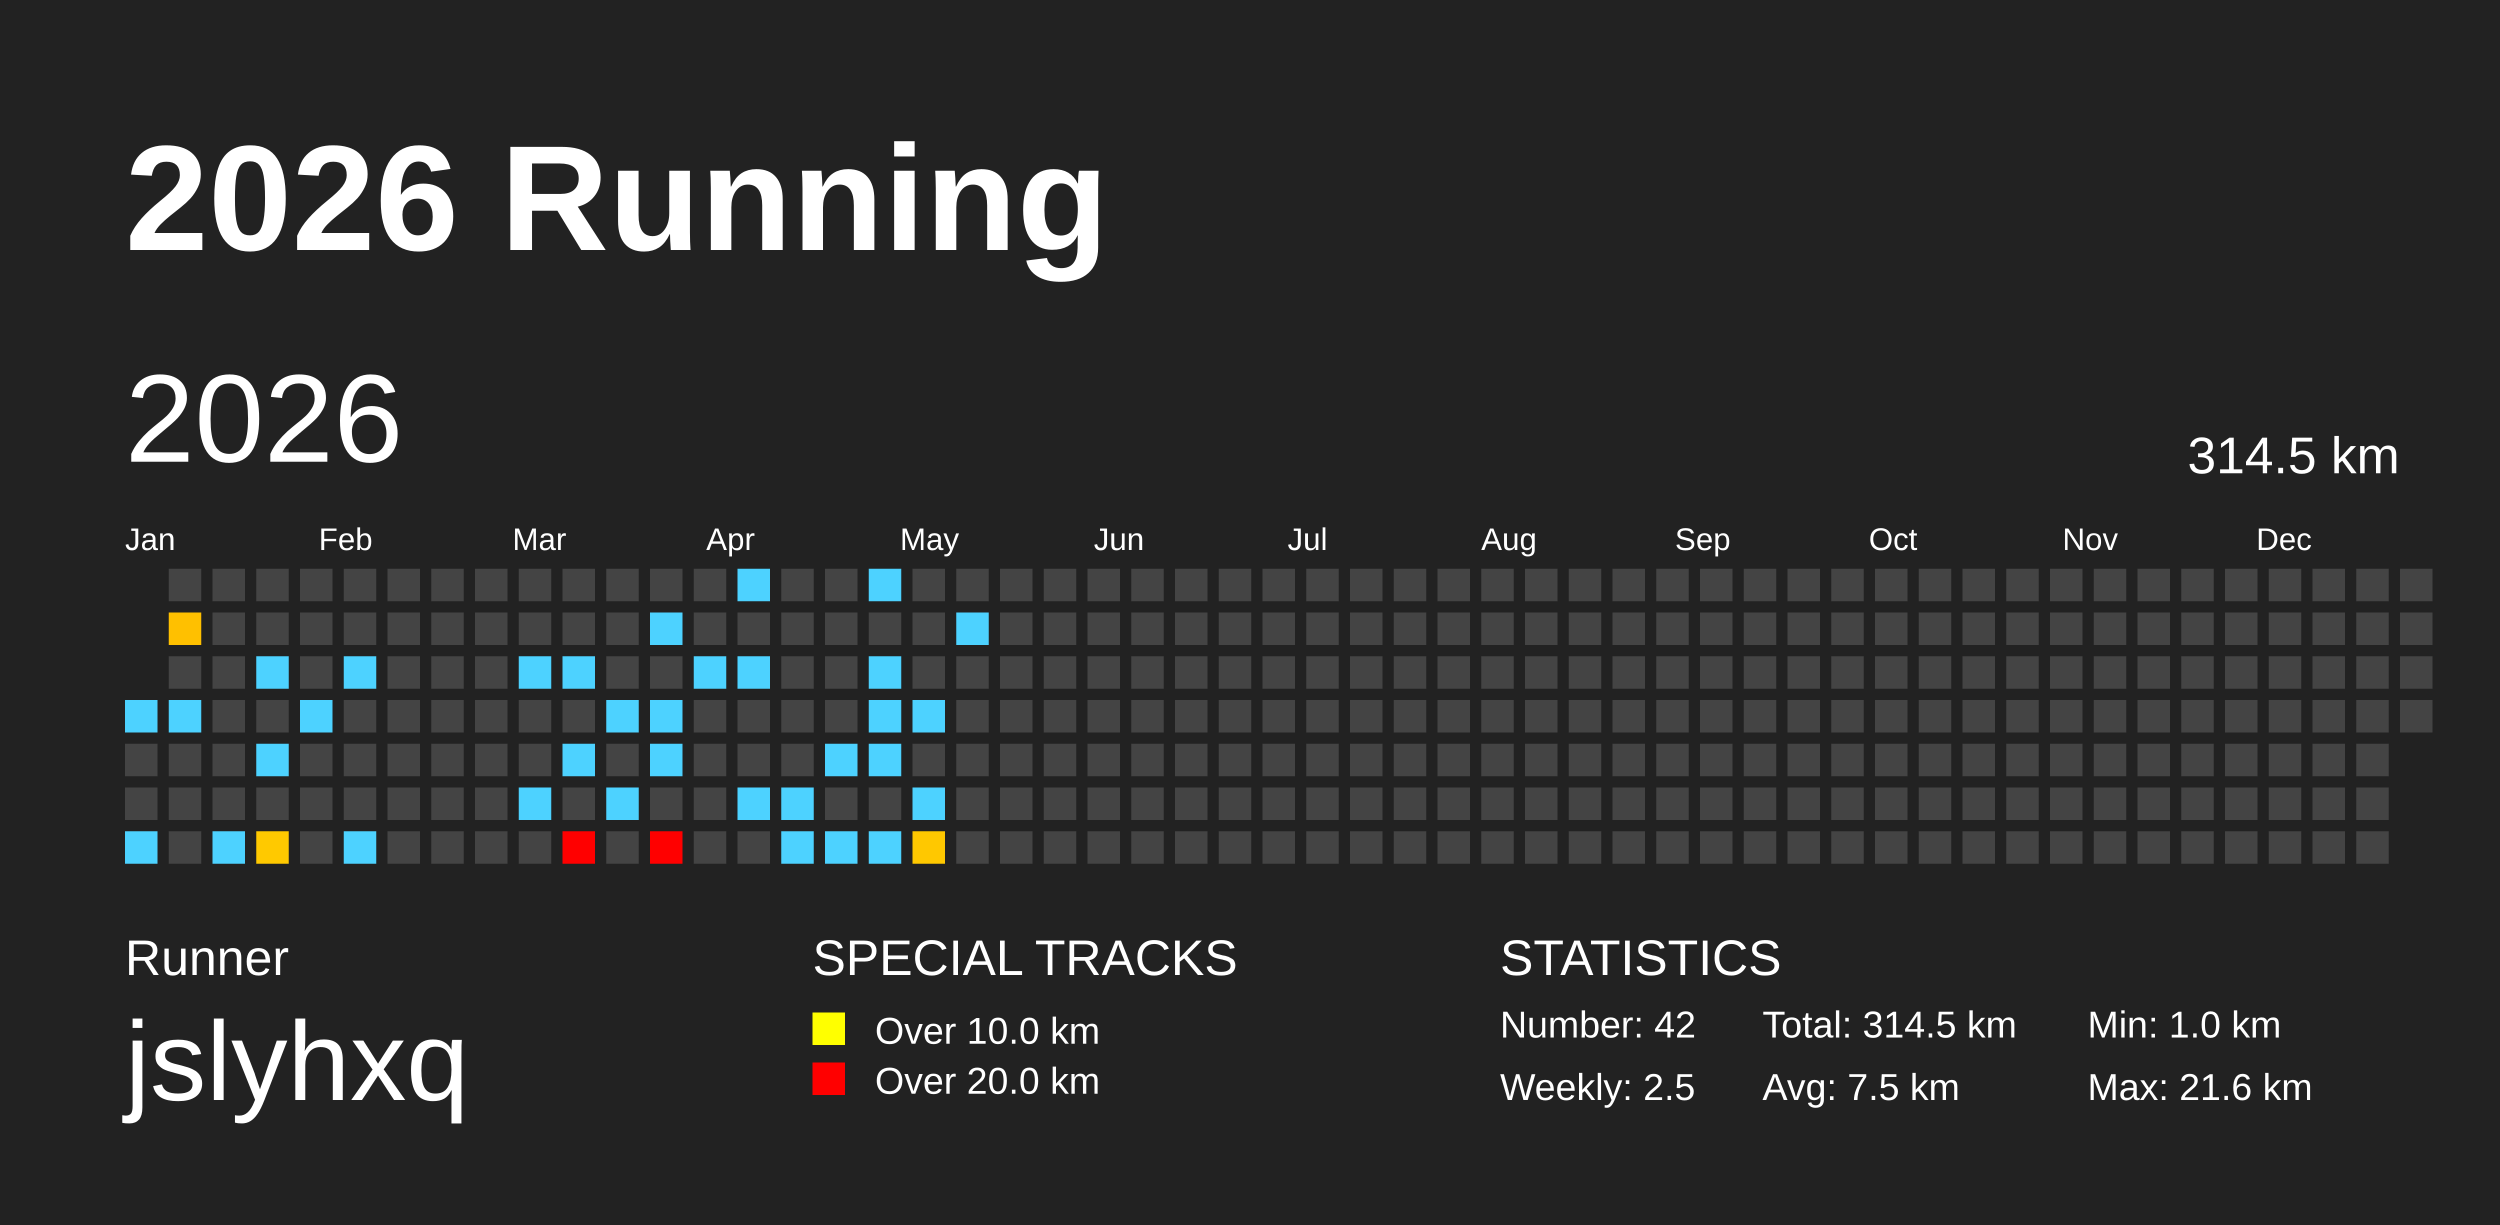
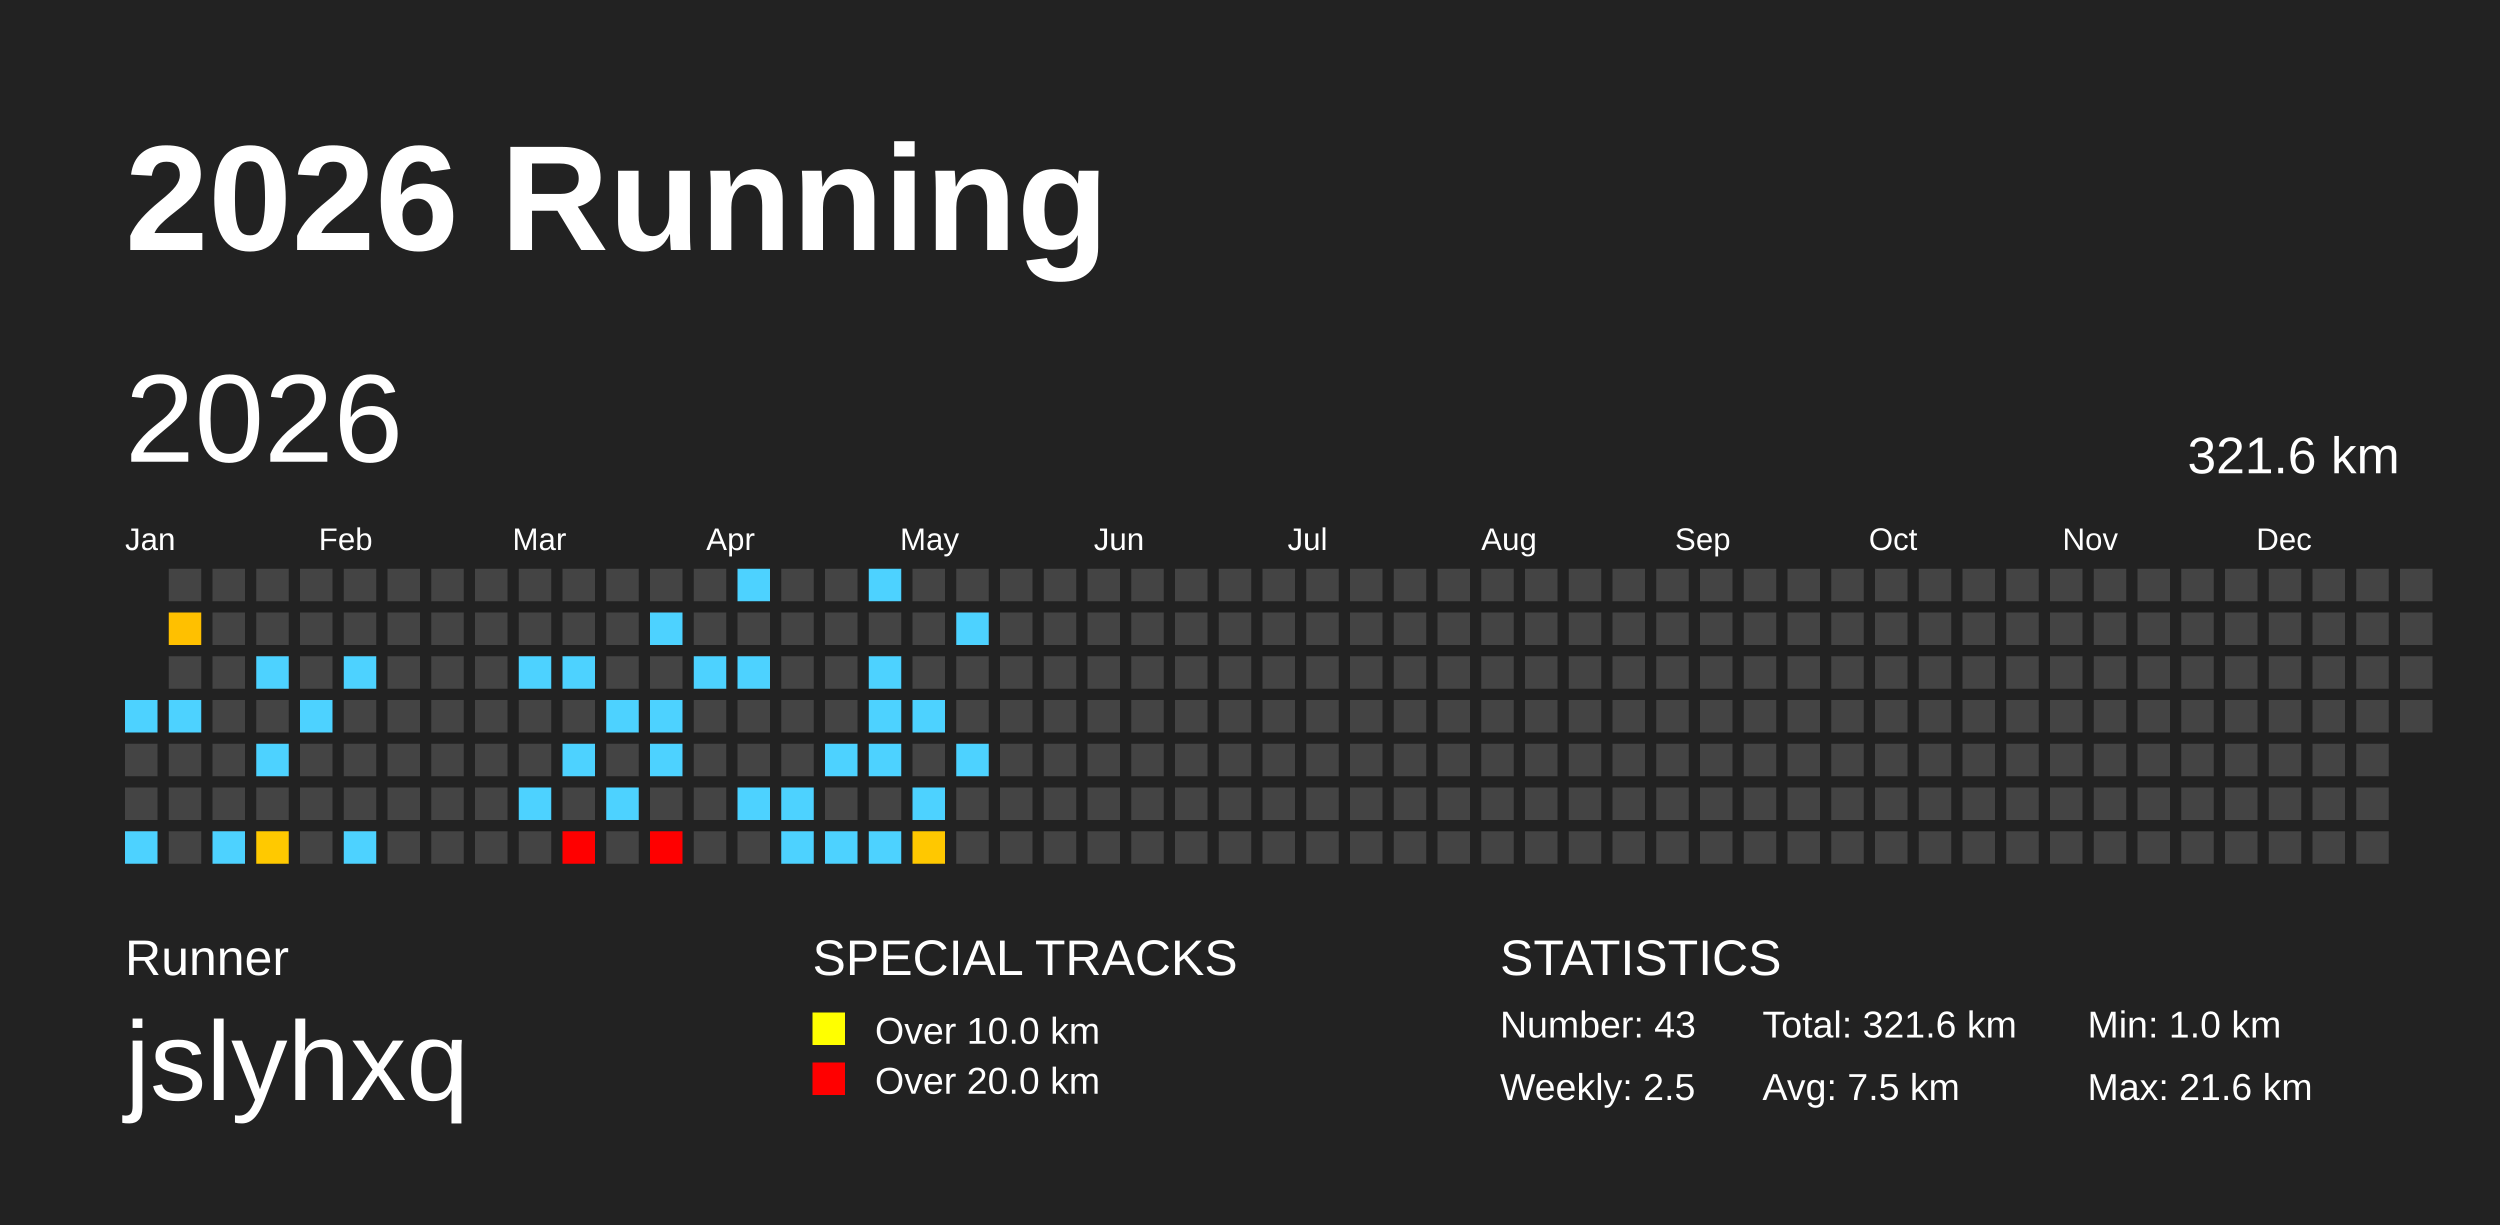
<svg xmlns="http://www.w3.org/2000/svg" baseProfile="full" height="98mm" version="1.1" viewBox="0,0,200,98" width="200mm">
  <defs />
  <rect fill="#222222" height="98" width="200" x="0" y="0" />
  <text fill="#FFFFFF" style="font-size:12px; font-family:Arial; font-weight:bold;" x="10" y="20">2026 Running</text>
  <text fill="#FFFFFF" style="font-size:4px; font-family:Arial" x="10" y="78">Runner</text>
  <text fill="#FFFFFF" style="font-size:9px; font-family:Arial" x="10" y="88">jslyhxq</text>
  <text fill="#FFFFFF" style="font-size:4px; font-family:Arial" x="65" y="78">SPECIAL TRACKS</text>
  <rect fill="yellow" height="2.6" width="2.6" x="65" y="81" />
  <text fill="#FFFFFF" style="font-size:3px; font-family:Arial" x="70" y="83.5">Over 10.0 km</text>
  <rect fill="red" height="2.6" width="2.6" x="65" y="85" />
  <text fill="#FFFFFF" style="font-size:3px; font-family:Arial" x="70" y="87.5">Over 20.0 km</text>
  <text fill="#FFFFFF" style="font-size:4px; font-family:Arial" x="120" y="78">STATISTICS</text>
-   <text fill="#FFFFFF" style="font-size:3px; font-family:Arial" x="120" y="83">Number: 42</text>
+   <text fill="#FFFFFF" style="font-size:3px; font-family:Arial" x="120" y="83">Number: 43</text>
  <text fill="#FFFFFF" style="font-size:3px; font-family:Arial" x="120" y="88">Weekly: 2.5</text>
-   <text fill="#FFFFFF" style="font-size:3px; font-family:Arial" x="141" y="83">Total: 314.5 km</text>
+   <text fill="#FFFFFF" style="font-size:3px; font-family:Arial" x="141" y="83">Total: 321.6 km</text>
  <text fill="#FFFFFF" style="font-size:3px; font-family:Arial" x="141" y="88">Avg: 7.5 km</text>
  <text fill="#FFFFFF" style="font-size:3px; font-family:Arial" x="167" y="83">Min: 1.0 km</text>
  <text fill="#FFFFFF" style="font-size:3px; font-family:Arial" x="167" y="88">Max: 21.6 km</text>
  <text dominant-baseline="hanging" fill="#FFFFFF" style="font-size:10.0px; font-family:Arial;" x="10" y="30">2026</text>
-   <text dominant-baseline="hanging" fill="#FFFFFF" style="font-size:4.125px; font-family:Arial;" x="175" y="35">314.5 km</text>
+   <text dominant-baseline="hanging" fill="#FFFFFF" style="font-size:4.125px; font-family:Arial;" x="175" y="35">321.6 km</text>
  <text fill="#FFFFFF" style="font-size:2.5px; font-family:Arial" x="10.0" y="44">Jan</text>
  <text fill="#FFFFFF" style="font-size:2.5px; font-family:Arial" x="25.5" y="44">Feb</text>
  <text fill="#FFFFFF" style="font-size:2.5px; font-family:Arial" x="41.0" y="44">Mar</text>
  <text fill="#FFFFFF" style="font-size:2.5px; font-family:Arial" x="56.5" y="44">Apr</text>
  <text fill="#FFFFFF" style="font-size:2.5px; font-family:Arial" x="72.0" y="44">May</text>
  <text fill="#FFFFFF" style="font-size:2.5px; font-family:Arial" x="87.5" y="44">Jun</text>
  <text fill="#FFFFFF" style="font-size:2.5px; font-family:Arial" x="103.0" y="44">Jul</text>
  <text fill="#FFFFFF" style="font-size:2.5px; font-family:Arial" x="118.5" y="44">Aug</text>
  <text fill="#FFFFFF" style="font-size:2.5px; font-family:Arial" x="134.0" y="44">Sep</text>
  <text fill="#FFFFFF" style="font-size:2.5px; font-family:Arial" x="149.5" y="44">Oct</text>
  <text fill="#FFFFFF" style="font-size:2.5px; font-family:Arial" x="165.0" y="44">Nov</text>
  <text fill="#FFFFFF" style="font-size:2.5px; font-family:Arial" x="180.5" y="44">Dec</text>
  <rect fill="#4dd2ff" height="2.6" width="2.6" x="10.0" y="56.0" />
  <rect fill="#444444" height="2.6" width="2.6" x="10.0" y="59.5" />
  <rect fill="#444444" height="2.6" width="2.6" x="10.0" y="63.0" />
  <rect fill="#4dd2ff" height="2.6" width="2.6" x="10.0" y="66.5" />
  <rect fill="#444444" height="2.6" width="2.6" x="13.5" y="45.5" />
  <rect fill="#ffc000" height="2.6" width="2.6" x="13.5" y="49.0" />
  <rect fill="#444444" height="2.6" width="2.6" x="13.5" y="52.5" />
  <rect fill="#4dd2ff" height="2.6" width="2.6" x="13.5" y="56.0" />
  <rect fill="#444444" height="2.6" width="2.6" x="13.5" y="59.5" />
  <rect fill="#444444" height="2.6" width="2.6" x="13.5" y="63.0" />
  <rect fill="#444444" height="2.6" width="2.6" x="13.5" y="66.5" />
  <rect fill="#444444" height="2.6" width="2.6" x="17.0" y="45.5" />
  <rect fill="#444444" height="2.6" width="2.6" x="17.0" y="49.0" />
  <rect fill="#444444" height="2.6" width="2.6" x="17.0" y="52.5" />
  <rect fill="#444444" height="2.6" width="2.6" x="17.0" y="56.0" />
  <rect fill="#444444" height="2.6" width="2.6" x="17.0" y="59.5" />
  <rect fill="#444444" height="2.6" width="2.6" x="17.0" y="63.0" />
  <rect fill="#4dd2ff" height="2.6" width="2.6" x="17.0" y="66.5" />
  <rect fill="#444444" height="2.6" width="2.6" x="20.5" y="45.5" />
  <rect fill="#444444" height="2.6" width="2.6" x="20.5" y="49.0" />
  <rect fill="#4dd2ff" height="2.6" width="2.6" x="20.5" y="52.5" />
  <rect fill="#444444" height="2.6" width="2.6" x="20.5" y="56.0" />
  <rect fill="#4dd2ff" height="2.6" width="2.6" x="20.5" y="59.5" />
  <rect fill="#444444" height="2.6" width="2.6" x="20.5" y="63.0" />
  <rect fill="#ffc900" height="2.6" width="2.6" x="20.5" y="66.5" />
  <rect fill="#444444" height="2.6" width="2.6" x="24.0" y="45.5" />
  <rect fill="#444444" height="2.6" width="2.6" x="24.0" y="49.0" />
  <rect fill="#444444" height="2.6" width="2.6" x="24.0" y="52.5" />
  <rect fill="#4dd2ff" height="2.6" width="2.6" x="24.0" y="56.0" />
  <rect fill="#444444" height="2.6" width="2.6" x="24.0" y="59.5" />
  <rect fill="#444444" height="2.6" width="2.6" x="24.0" y="63.0" />
  <rect fill="#444444" height="2.6" width="2.6" x="24.0" y="66.5" />
  <rect fill="#444444" height="2.6" width="2.6" x="27.5" y="45.5" />
  <rect fill="#444444" height="2.6" width="2.6" x="27.5" y="49.0" />
  <rect fill="#4dd2ff" height="2.6" width="2.6" x="27.5" y="52.5" />
  <rect fill="#444444" height="2.6" width="2.6" x="27.5" y="56.0" />
  <rect fill="#444444" height="2.6" width="2.6" x="27.5" y="59.5" />
  <rect fill="#444444" height="2.6" width="2.6" x="27.5" y="63.0" />
  <rect fill="#4dd2ff" height="2.6" width="2.6" x="27.5" y="66.5" />
  <rect fill="#444444" height="2.6" width="2.6" x="31.0" y="45.5" />
  <rect fill="#444444" height="2.6" width="2.6" x="31.0" y="49.0" />
  <rect fill="#444444" height="2.6" width="2.6" x="31.0" y="52.5" />
  <rect fill="#444444" height="2.6" width="2.6" x="31.0" y="56.0" />
  <rect fill="#444444" height="2.6" width="2.6" x="31.0" y="59.5" />
  <rect fill="#444444" height="2.6" width="2.6" x="31.0" y="63.0" />
  <rect fill="#444444" height="2.6" width="2.6" x="31.0" y="66.5" />
  <rect fill="#444444" height="2.6" width="2.6" x="34.5" y="45.5" />
  <rect fill="#444444" height="2.6" width="2.6" x="34.5" y="49.0" />
  <rect fill="#444444" height="2.6" width="2.6" x="34.5" y="52.5" />
  <rect fill="#444444" height="2.6" width="2.6" x="34.5" y="56.0" />
  <rect fill="#444444" height="2.6" width="2.6" x="34.5" y="59.5" />
  <rect fill="#444444" height="2.6" width="2.6" x="34.5" y="63.0" />
  <rect fill="#444444" height="2.6" width="2.6" x="34.5" y="66.5" />
  <rect fill="#444444" height="2.6" width="2.6" x="38.0" y="45.5" />
  <rect fill="#444444" height="2.6" width="2.6" x="38.0" y="49.0" />
  <rect fill="#444444" height="2.6" width="2.6" x="38.0" y="52.5" />
  <rect fill="#444444" height="2.6" width="2.6" x="38.0" y="56.0" />
  <rect fill="#444444" height="2.6" width="2.6" x="38.0" y="59.5" />
  <rect fill="#444444" height="2.6" width="2.6" x="38.0" y="63.0" />
  <rect fill="#444444" height="2.6" width="2.6" x="38.0" y="66.5" />
  <rect fill="#444444" height="2.6" width="2.6" x="41.5" y="45.5" />
  <rect fill="#444444" height="2.6" width="2.6" x="41.5" y="49.0" />
  <rect fill="#4dd2ff" height="2.6" width="2.6" x="41.5" y="52.5" />
  <rect fill="#444444" height="2.6" width="2.6" x="41.5" y="56.0" />
  <rect fill="#444444" height="2.6" width="2.6" x="41.5" y="59.5" />
  <rect fill="#4dd2ff" height="2.6" width="2.6" x="41.5" y="63.0" />
  <rect fill="#444444" height="2.6" width="2.6" x="41.5" y="66.5" />
  <rect fill="#444444" height="2.6" width="2.6" x="45.0" y="45.5" />
  <rect fill="#444444" height="2.6" width="2.6" x="45.0" y="49.0" />
  <rect fill="#4dd2ff" height="2.6" width="2.6" x="45.0" y="52.5" />
  <rect fill="#444444" height="2.6" width="2.6" x="45.0" y="56.0" />
  <rect fill="#4dd2ff" height="2.6" width="2.6" x="45.0" y="59.5" />
  <rect fill="#444444" height="2.6" width="2.6" x="45.0" y="63.0" />
  <rect fill="red" height="2.6" width="2.6" x="45.0" y="66.5" />
  <rect fill="#444444" height="2.6" width="2.6" x="48.5" y="45.5" />
  <rect fill="#444444" height="2.6" width="2.6" x="48.5" y="49.0" />
  <rect fill="#444444" height="2.6" width="2.6" x="48.5" y="52.5" />
  <rect fill="#4dd2ff" height="2.6" width="2.6" x="48.5" y="56.0" />
  <rect fill="#444444" height="2.6" width="2.6" x="48.5" y="59.5" />
  <rect fill="#4dd2ff" height="2.6" width="2.6" x="48.5" y="63.0" />
  <rect fill="#444444" height="2.6" width="2.6" x="48.5" y="66.5" />
  <rect fill="#444444" height="2.6" width="2.6" x="52.0" y="45.5" />
  <rect fill="#4dd2ff" height="2.6" width="2.6" x="52.0" y="49.0" />
  <rect fill="#444444" height="2.6" width="2.6" x="52.0" y="52.5" />
  <rect fill="#4dd2ff" height="2.6" width="2.6" x="52.0" y="56.0" />
  <rect fill="#4dd2ff" height="2.6" width="2.6" x="52.0" y="59.5" />
  <rect fill="#444444" height="2.6" width="2.6" x="52.0" y="63.0" />
  <rect fill="red" height="2.6" width="2.6" x="52.0" y="66.5" />
  <rect fill="#444444" height="2.6" width="2.6" x="55.5" y="45.5" />
  <rect fill="#444444" height="2.6" width="2.6" x="55.5" y="49.0" />
  <rect fill="#4dd2ff" height="2.6" width="2.6" x="55.5" y="52.5" />
  <rect fill="#444444" height="2.6" width="2.6" x="55.5" y="56.0" />
  <rect fill="#444444" height="2.6" width="2.6" x="55.5" y="59.5" />
  <rect fill="#444444" height="2.6" width="2.6" x="55.5" y="63.0" />
  <rect fill="#444444" height="2.6" width="2.6" x="55.5" y="66.5" />
  <rect fill="#4dd2ff" height="2.6" width="2.6" x="59.0" y="45.5" />
  <rect fill="#444444" height="2.6" width="2.6" x="59.0" y="49.0" />
  <rect fill="#4dd2ff" height="2.6" width="2.6" x="59.0" y="52.5" />
  <rect fill="#444444" height="2.6" width="2.6" x="59.0" y="56.0" />
  <rect fill="#444444" height="2.6" width="2.6" x="59.0" y="59.5" />
  <rect fill="#4dd2ff" height="2.6" width="2.6" x="59.0" y="63.0" />
  <rect fill="#444444" height="2.6" width="2.6" x="59.0" y="66.5" />
  <rect fill="#444444" height="2.6" width="2.6" x="62.5" y="45.5" />
  <rect fill="#444444" height="2.6" width="2.6" x="62.5" y="49.0" />
  <rect fill="#444444" height="2.6" width="2.6" x="62.5" y="52.5" />
  <rect fill="#444444" height="2.6" width="2.6" x="62.5" y="56.0" />
  <rect fill="#444444" height="2.6" width="2.6" x="62.5" y="59.5" />
  <rect fill="#4dd2ff" height="2.6" width="2.6" x="62.5" y="63.0" />
  <rect fill="#4dd2ff" height="2.6" width="2.6" x="62.5" y="66.5" />
  <rect fill="#444444" height="2.6" width="2.6" x="66.0" y="45.5" />
  <rect fill="#444444" height="2.6" width="2.6" x="66.0" y="49.0" />
  <rect fill="#444444" height="2.6" width="2.6" x="66.0" y="52.5" />
  <rect fill="#444444" height="2.6" width="2.6" x="66.0" y="56.0" />
  <rect fill="#4dd2ff" height="2.6" width="2.6" x="66.0" y="59.5" />
  <rect fill="#444444" height="2.6" width="2.6" x="66.0" y="63.0" />
  <rect fill="#4dd2ff" height="2.6" width="2.6" x="66.0" y="66.5" />
  <rect fill="#4dd2ff" height="2.6" width="2.6" x="69.5" y="45.5" />
  <rect fill="#444444" height="2.6" width="2.6" x="69.5" y="49.0" />
  <rect fill="#4dd2ff" height="2.6" width="2.6" x="69.5" y="52.5" />
  <rect fill="#4dd2ff" height="2.6" width="2.6" x="69.5" y="56.0" />
  <rect fill="#4dd2ff" height="2.6" width="2.6" x="69.5" y="59.5" />
  <rect fill="#444444" height="2.6" width="2.6" x="69.5" y="63.0" />
  <rect fill="#4dd2ff" height="2.6" width="2.6" x="69.5" y="66.5" />
  <rect fill="#444444" height="2.6" width="2.6" x="73.0" y="45.5" />
  <rect fill="#444444" height="2.6" width="2.6" x="73.0" y="49.0" />
  <rect fill="#444444" height="2.6" width="2.6" x="73.0" y="52.5" />
  <rect fill="#4dd2ff" height="2.6" width="2.6" x="73.0" y="56.0" />
  <rect fill="#444444" height="2.6" width="2.6" x="73.0" y="59.5" />
  <rect fill="#4dd2ff" height="2.6" width="2.6" x="73.0" y="63.0" />
  <rect fill="#ffc800" height="2.6" width="2.6" x="73.0" y="66.5" />
  <rect fill="#444444" height="2.6" width="2.6" x="76.5" y="45.5" />
  <rect fill="#4dd2ff" height="2.6" width="2.6" x="76.5" y="49.0" />
  <rect fill="#444444" height="2.6" width="2.6" x="76.5" y="52.5" />
  <rect fill="#444444" height="2.6" width="2.6" x="76.5" y="56.0" />
-   <rect fill="#444444" height="2.6" width="2.6" x="76.5" y="59.5" />
+   <rect fill="#4dd2ff" height="2.6" width="2.6" x="76.5" y="59.5" />
  <rect fill="#444444" height="2.6" width="2.6" x="76.5" y="63.0" />
  <rect fill="#444444" height="2.6" width="2.6" x="76.5" y="66.5" />
  <rect fill="#444444" height="2.6" width="2.6" x="80.0" y="45.5" />
  <rect fill="#444444" height="2.6" width="2.6" x="80.0" y="49.0" />
  <rect fill="#444444" height="2.6" width="2.6" x="80.0" y="52.5" />
  <rect fill="#444444" height="2.6" width="2.6" x="80.0" y="56.0" />
  <rect fill="#444444" height="2.6" width="2.6" x="80.0" y="59.5" />
  <rect fill="#444444" height="2.6" width="2.6" x="80.0" y="63.0" />
  <rect fill="#444444" height="2.6" width="2.6" x="80.0" y="66.5" />
  <rect fill="#444444" height="2.6" width="2.6" x="83.5" y="45.5" />
  <rect fill="#444444" height="2.6" width="2.6" x="83.5" y="49.0" />
  <rect fill="#444444" height="2.6" width="2.6" x="83.5" y="52.5" />
  <rect fill="#444444" height="2.6" width="2.6" x="83.5" y="56.0" />
  <rect fill="#444444" height="2.6" width="2.6" x="83.5" y="59.5" />
  <rect fill="#444444" height="2.6" width="2.6" x="83.5" y="63.0" />
  <rect fill="#444444" height="2.6" width="2.6" x="83.5" y="66.5" />
  <rect fill="#444444" height="2.6" width="2.6" x="87.0" y="45.5" />
  <rect fill="#444444" height="2.6" width="2.6" x="87.0" y="49.0" />
  <rect fill="#444444" height="2.6" width="2.6" x="87.0" y="52.5" />
  <rect fill="#444444" height="2.6" width="2.6" x="87.0" y="56.0" />
  <rect fill="#444444" height="2.6" width="2.6" x="87.0" y="59.5" />
  <rect fill="#444444" height="2.6" width="2.6" x="87.0" y="63.0" />
  <rect fill="#444444" height="2.6" width="2.6" x="87.0" y="66.5" />
  <rect fill="#444444" height="2.6" width="2.6" x="90.5" y="45.5" />
  <rect fill="#444444" height="2.6" width="2.6" x="90.5" y="49.0" />
  <rect fill="#444444" height="2.6" width="2.6" x="90.5" y="52.5" />
  <rect fill="#444444" height="2.6" width="2.6" x="90.5" y="56.0" />
  <rect fill="#444444" height="2.6" width="2.6" x="90.5" y="59.5" />
  <rect fill="#444444" height="2.6" width="2.6" x="90.5" y="63.0" />
  <rect fill="#444444" height="2.6" width="2.6" x="90.5" y="66.5" />
  <rect fill="#444444" height="2.6" width="2.6" x="94.0" y="45.5" />
  <rect fill="#444444" height="2.6" width="2.6" x="94.0" y="49.0" />
  <rect fill="#444444" height="2.6" width="2.6" x="94.0" y="52.5" />
  <rect fill="#444444" height="2.6" width="2.6" x="94.0" y="56.0" />
  <rect fill="#444444" height="2.6" width="2.6" x="94.0" y="59.5" />
  <rect fill="#444444" height="2.6" width="2.6" x="94.0" y="63.0" />
  <rect fill="#444444" height="2.6" width="2.6" x="94.0" y="66.5" />
  <rect fill="#444444" height="2.6" width="2.6" x="97.5" y="45.5" />
  <rect fill="#444444" height="2.6" width="2.6" x="97.5" y="49.0" />
  <rect fill="#444444" height="2.6" width="2.6" x="97.5" y="52.5" />
  <rect fill="#444444" height="2.6" width="2.6" x="97.5" y="56.0" />
  <rect fill="#444444" height="2.6" width="2.6" x="97.5" y="59.5" />
  <rect fill="#444444" height="2.6" width="2.6" x="97.5" y="63.0" />
  <rect fill="#444444" height="2.6" width="2.6" x="97.5" y="66.5" />
  <rect fill="#444444" height="2.6" width="2.6" x="101.0" y="45.5" />
  <rect fill="#444444" height="2.6" width="2.6" x="101.0" y="49.0" />
  <rect fill="#444444" height="2.6" width="2.6" x="101.0" y="52.5" />
  <rect fill="#444444" height="2.6" width="2.6" x="101.0" y="56.0" />
  <rect fill="#444444" height="2.6" width="2.6" x="101.0" y="59.5" />
  <rect fill="#444444" height="2.6" width="2.6" x="101.0" y="63.0" />
  <rect fill="#444444" height="2.6" width="2.6" x="101.0" y="66.5" />
  <rect fill="#444444" height="2.6" width="2.6" x="104.5" y="45.5" />
  <rect fill="#444444" height="2.6" width="2.6" x="104.5" y="49.0" />
  <rect fill="#444444" height="2.6" width="2.6" x="104.5" y="52.5" />
  <rect fill="#444444" height="2.6" width="2.6" x="104.5" y="56.0" />
  <rect fill="#444444" height="2.6" width="2.6" x="104.5" y="59.5" />
  <rect fill="#444444" height="2.6" width="2.6" x="104.5" y="63.0" />
  <rect fill="#444444" height="2.6" width="2.6" x="104.5" y="66.5" />
  <rect fill="#444444" height="2.6" width="2.6" x="108.0" y="45.5" />
  <rect fill="#444444" height="2.6" width="2.6" x="108.0" y="49.0" />
  <rect fill="#444444" height="2.6" width="2.6" x="108.0" y="52.5" />
  <rect fill="#444444" height="2.6" width="2.6" x="108.0" y="56.0" />
  <rect fill="#444444" height="2.6" width="2.6" x="108.0" y="59.5" />
  <rect fill="#444444" height="2.6" width="2.6" x="108.0" y="63.0" />
  <rect fill="#444444" height="2.6" width="2.6" x="108.0" y="66.5" />
  <rect fill="#444444" height="2.6" width="2.6" x="111.5" y="45.5" />
  <rect fill="#444444" height="2.6" width="2.6" x="111.5" y="49.0" />
  <rect fill="#444444" height="2.6" width="2.6" x="111.5" y="52.5" />
  <rect fill="#444444" height="2.6" width="2.6" x="111.5" y="56.0" />
  <rect fill="#444444" height="2.6" width="2.6" x="111.5" y="59.5" />
  <rect fill="#444444" height="2.6" width="2.6" x="111.5" y="63.0" />
  <rect fill="#444444" height="2.6" width="2.6" x="111.5" y="66.5" />
  <rect fill="#444444" height="2.6" width="2.6" x="115.0" y="45.5" />
  <rect fill="#444444" height="2.6" width="2.6" x="115.0" y="49.0" />
  <rect fill="#444444" height="2.6" width="2.6" x="115.0" y="52.5" />
  <rect fill="#444444" height="2.6" width="2.6" x="115.0" y="56.0" />
  <rect fill="#444444" height="2.6" width="2.6" x="115.0" y="59.5" />
  <rect fill="#444444" height="2.6" width="2.6" x="115.0" y="63.0" />
  <rect fill="#444444" height="2.6" width="2.6" x="115.0" y="66.5" />
  <rect fill="#444444" height="2.6" width="2.6" x="118.5" y="45.5" />
  <rect fill="#444444" height="2.6" width="2.6" x="118.5" y="49.0" />
  <rect fill="#444444" height="2.6" width="2.6" x="118.5" y="52.5" />
  <rect fill="#444444" height="2.6" width="2.6" x="118.5" y="56.0" />
  <rect fill="#444444" height="2.6" width="2.6" x="118.5" y="59.5" />
  <rect fill="#444444" height="2.6" width="2.6" x="118.5" y="63.0" />
  <rect fill="#444444" height="2.6" width="2.6" x="118.5" y="66.5" />
  <rect fill="#444444" height="2.6" width="2.6" x="122.0" y="45.5" />
  <rect fill="#444444" height="2.6" width="2.6" x="122.0" y="49.0" />
  <rect fill="#444444" height="2.6" width="2.6" x="122.0" y="52.5" />
  <rect fill="#444444" height="2.6" width="2.6" x="122.0" y="56.0" />
  <rect fill="#444444" height="2.6" width="2.6" x="122.0" y="59.5" />
  <rect fill="#444444" height="2.6" width="2.6" x="122.0" y="63.0" />
  <rect fill="#444444" height="2.6" width="2.6" x="122.0" y="66.5" />
  <rect fill="#444444" height="2.6" width="2.6" x="125.5" y="45.5" />
  <rect fill="#444444" height="2.6" width="2.6" x="125.5" y="49.0" />
  <rect fill="#444444" height="2.6" width="2.6" x="125.5" y="52.5" />
  <rect fill="#444444" height="2.6" width="2.6" x="125.5" y="56.0" />
  <rect fill="#444444" height="2.6" width="2.6" x="125.5" y="59.5" />
  <rect fill="#444444" height="2.6" width="2.6" x="125.5" y="63.0" />
  <rect fill="#444444" height="2.6" width="2.6" x="125.5" y="66.5" />
  <rect fill="#444444" height="2.6" width="2.6" x="129.0" y="45.5" />
  <rect fill="#444444" height="2.6" width="2.6" x="129.0" y="49.0" />
  <rect fill="#444444" height="2.6" width="2.6" x="129.0" y="52.5" />
  <rect fill="#444444" height="2.6" width="2.6" x="129.0" y="56.0" />
  <rect fill="#444444" height="2.6" width="2.6" x="129.0" y="59.5" />
  <rect fill="#444444" height="2.6" width="2.6" x="129.0" y="63.0" />
  <rect fill="#444444" height="2.6" width="2.6" x="129.0" y="66.5" />
  <rect fill="#444444" height="2.6" width="2.6" x="132.5" y="45.5" />
  <rect fill="#444444" height="2.6" width="2.6" x="132.5" y="49.0" />
  <rect fill="#444444" height="2.6" width="2.6" x="132.5" y="52.5" />
  <rect fill="#444444" height="2.6" width="2.6" x="132.5" y="56.0" />
  <rect fill="#444444" height="2.6" width="2.6" x="132.5" y="59.5" />
  <rect fill="#444444" height="2.6" width="2.6" x="132.5" y="63.0" />
  <rect fill="#444444" height="2.6" width="2.6" x="132.5" y="66.5" />
  <rect fill="#444444" height="2.6" width="2.6" x="136.0" y="45.5" />
  <rect fill="#444444" height="2.6" width="2.6" x="136.0" y="49.0" />
  <rect fill="#444444" height="2.6" width="2.6" x="136.0" y="52.5" />
  <rect fill="#444444" height="2.6" width="2.6" x="136.0" y="56.0" />
  <rect fill="#444444" height="2.6" width="2.6" x="136.0" y="59.5" />
  <rect fill="#444444" height="2.6" width="2.6" x="136.0" y="63.0" />
  <rect fill="#444444" height="2.6" width="2.6" x="136.0" y="66.5" />
  <rect fill="#444444" height="2.6" width="2.6" x="139.5" y="45.5" />
  <rect fill="#444444" height="2.6" width="2.6" x="139.5" y="49.0" />
  <rect fill="#444444" height="2.6" width="2.6" x="139.5" y="52.5" />
  <rect fill="#444444" height="2.6" width="2.6" x="139.5" y="56.0" />
  <rect fill="#444444" height="2.6" width="2.6" x="139.5" y="59.5" />
  <rect fill="#444444" height="2.6" width="2.6" x="139.5" y="63.0" />
  <rect fill="#444444" height="2.6" width="2.6" x="139.5" y="66.5" />
  <rect fill="#444444" height="2.6" width="2.6" x="143.0" y="45.5" />
  <rect fill="#444444" height="2.6" width="2.6" x="143.0" y="49.0" />
  <rect fill="#444444" height="2.6" width="2.6" x="143.0" y="52.5" />
  <rect fill="#444444" height="2.6" width="2.6" x="143.0" y="56.0" />
  <rect fill="#444444" height="2.6" width="2.6" x="143.0" y="59.5" />
  <rect fill="#444444" height="2.6" width="2.6" x="143.0" y="63.0" />
  <rect fill="#444444" height="2.6" width="2.6" x="143.0" y="66.5" />
  <rect fill="#444444" height="2.6" width="2.6" x="146.5" y="45.5" />
  <rect fill="#444444" height="2.6" width="2.6" x="146.5" y="49.0" />
  <rect fill="#444444" height="2.6" width="2.6" x="146.5" y="52.5" />
  <rect fill="#444444" height="2.6" width="2.6" x="146.5" y="56.0" />
  <rect fill="#444444" height="2.6" width="2.6" x="146.5" y="59.5" />
  <rect fill="#444444" height="2.6" width="2.6" x="146.5" y="63.0" />
  <rect fill="#444444" height="2.6" width="2.6" x="146.5" y="66.5" />
  <rect fill="#444444" height="2.6" width="2.6" x="150.0" y="45.5" />
  <rect fill="#444444" height="2.6" width="2.6" x="150.0" y="49.0" />
  <rect fill="#444444" height="2.6" width="2.6" x="150.0" y="52.5" />
  <rect fill="#444444" height="2.6" width="2.6" x="150.0" y="56.0" />
  <rect fill="#444444" height="2.6" width="2.6" x="150.0" y="59.5" />
  <rect fill="#444444" height="2.6" width="2.6" x="150.0" y="63.0" />
  <rect fill="#444444" height="2.6" width="2.6" x="150.0" y="66.5" />
  <rect fill="#444444" height="2.6" width="2.6" x="153.5" y="45.5" />
  <rect fill="#444444" height="2.6" width="2.6" x="153.5" y="49.0" />
  <rect fill="#444444" height="2.6" width="2.6" x="153.5" y="52.5" />
  <rect fill="#444444" height="2.6" width="2.6" x="153.5" y="56.0" />
  <rect fill="#444444" height="2.6" width="2.6" x="153.5" y="59.5" />
  <rect fill="#444444" height="2.6" width="2.6" x="153.5" y="63.0" />
  <rect fill="#444444" height="2.6" width="2.6" x="153.5" y="66.5" />
  <rect fill="#444444" height="2.6" width="2.6" x="157.0" y="45.5" />
  <rect fill="#444444" height="2.6" width="2.6" x="157.0" y="49.0" />
  <rect fill="#444444" height="2.6" width="2.6" x="157.0" y="52.5" />
  <rect fill="#444444" height="2.6" width="2.6" x="157.0" y="56.0" />
  <rect fill="#444444" height="2.6" width="2.6" x="157.0" y="59.5" />
  <rect fill="#444444" height="2.6" width="2.6" x="157.0" y="63.0" />
  <rect fill="#444444" height="2.6" width="2.6" x="157.0" y="66.5" />
  <rect fill="#444444" height="2.6" width="2.6" x="160.5" y="45.5" />
  <rect fill="#444444" height="2.6" width="2.6" x="160.5" y="49.0" />
  <rect fill="#444444" height="2.6" width="2.6" x="160.5" y="52.5" />
  <rect fill="#444444" height="2.6" width="2.6" x="160.5" y="56.0" />
  <rect fill="#444444" height="2.6" width="2.6" x="160.5" y="59.5" />
  <rect fill="#444444" height="2.6" width="2.6" x="160.5" y="63.0" />
  <rect fill="#444444" height="2.6" width="2.6" x="160.5" y="66.5" />
  <rect fill="#444444" height="2.6" width="2.6" x="164.0" y="45.5" />
  <rect fill="#444444" height="2.6" width="2.6" x="164.0" y="49.0" />
  <rect fill="#444444" height="2.6" width="2.6" x="164.0" y="52.5" />
  <rect fill="#444444" height="2.6" width="2.6" x="164.0" y="56.0" />
  <rect fill="#444444" height="2.6" width="2.6" x="164.0" y="59.5" />
  <rect fill="#444444" height="2.6" width="2.6" x="164.0" y="63.0" />
  <rect fill="#444444" height="2.6" width="2.6" x="164.0" y="66.5" />
  <rect fill="#444444" height="2.6" width="2.6" x="167.5" y="45.5" />
  <rect fill="#444444" height="2.6" width="2.6" x="167.5" y="49.0" />
  <rect fill="#444444" height="2.6" width="2.6" x="167.5" y="52.5" />
  <rect fill="#444444" height="2.6" width="2.6" x="167.5" y="56.0" />
  <rect fill="#444444" height="2.6" width="2.6" x="167.5" y="59.5" />
  <rect fill="#444444" height="2.6" width="2.6" x="167.5" y="63.0" />
  <rect fill="#444444" height="2.6" width="2.6" x="167.5" y="66.5" />
  <rect fill="#444444" height="2.6" width="2.6" x="171.0" y="45.5" />
  <rect fill="#444444" height="2.6" width="2.6" x="171.0" y="49.0" />
  <rect fill="#444444" height="2.6" width="2.6" x="171.0" y="52.5" />
  <rect fill="#444444" height="2.6" width="2.6" x="171.0" y="56.0" />
  <rect fill="#444444" height="2.6" width="2.6" x="171.0" y="59.5" />
  <rect fill="#444444" height="2.6" width="2.6" x="171.0" y="63.0" />
  <rect fill="#444444" height="2.6" width="2.6" x="171.0" y="66.5" />
  <rect fill="#444444" height="2.6" width="2.6" x="174.5" y="45.5" />
  <rect fill="#444444" height="2.6" width="2.6" x="174.5" y="49.0" />
  <rect fill="#444444" height="2.6" width="2.6" x="174.5" y="52.5" />
  <rect fill="#444444" height="2.6" width="2.6" x="174.5" y="56.0" />
  <rect fill="#444444" height="2.6" width="2.6" x="174.5" y="59.5" />
  <rect fill="#444444" height="2.6" width="2.6" x="174.5" y="63.0" />
  <rect fill="#444444" height="2.6" width="2.6" x="174.5" y="66.5" />
  <rect fill="#444444" height="2.6" width="2.6" x="178.0" y="45.5" />
  <rect fill="#444444" height="2.6" width="2.6" x="178.0" y="49.0" />
  <rect fill="#444444" height="2.6" width="2.6" x="178.0" y="52.5" />
  <rect fill="#444444" height="2.6" width="2.6" x="178.0" y="56.0" />
  <rect fill="#444444" height="2.6" width="2.6" x="178.0" y="59.5" />
  <rect fill="#444444" height="2.6" width="2.6" x="178.0" y="63.0" />
  <rect fill="#444444" height="2.6" width="2.6" x="178.0" y="66.5" />
  <rect fill="#444444" height="2.6" width="2.6" x="181.5" y="45.5" />
  <rect fill="#444444" height="2.6" width="2.6" x="181.5" y="49.0" />
  <rect fill="#444444" height="2.6" width="2.6" x="181.5" y="52.5" />
  <rect fill="#444444" height="2.6" width="2.6" x="181.5" y="56.0" />
  <rect fill="#444444" height="2.6" width="2.6" x="181.5" y="59.5" />
  <rect fill="#444444" height="2.6" width="2.6" x="181.5" y="63.0" />
  <rect fill="#444444" height="2.6" width="2.6" x="181.5" y="66.5" />
  <rect fill="#444444" height="2.6" width="2.6" x="185.0" y="45.5" />
  <rect fill="#444444" height="2.6" width="2.6" x="185.0" y="49.0" />
  <rect fill="#444444" height="2.6" width="2.6" x="185.0" y="52.5" />
  <rect fill="#444444" height="2.6" width="2.6" x="185.0" y="56.0" />
  <rect fill="#444444" height="2.6" width="2.6" x="185.0" y="59.5" />
  <rect fill="#444444" height="2.6" width="2.6" x="185.0" y="63.0" />
  <rect fill="#444444" height="2.6" width="2.6" x="185.0" y="66.5" />
  <rect fill="#444444" height="2.6" width="2.6" x="188.5" y="45.5" />
  <rect fill="#444444" height="2.6" width="2.6" x="188.5" y="49.0" />
  <rect fill="#444444" height="2.6" width="2.6" x="188.5" y="52.5" />
  <rect fill="#444444" height="2.6" width="2.6" x="188.5" y="56.0" />
  <rect fill="#444444" height="2.6" width="2.6" x="188.5" y="59.5" />
  <rect fill="#444444" height="2.6" width="2.6" x="188.5" y="63.0" />
  <rect fill="#444444" height="2.6" width="2.6" x="188.5" y="66.5" />
  <rect fill="#444444" height="2.6" width="2.6" x="192.0" y="45.5" />
  <rect fill="#444444" height="2.6" width="2.6" x="192.0" y="49.0" />
  <rect fill="#444444" height="2.6" width="2.6" x="192.0" y="52.5" />
  <rect fill="#444444" height="2.6" width="2.6" x="192.0" y="56.0" />
</svg>
